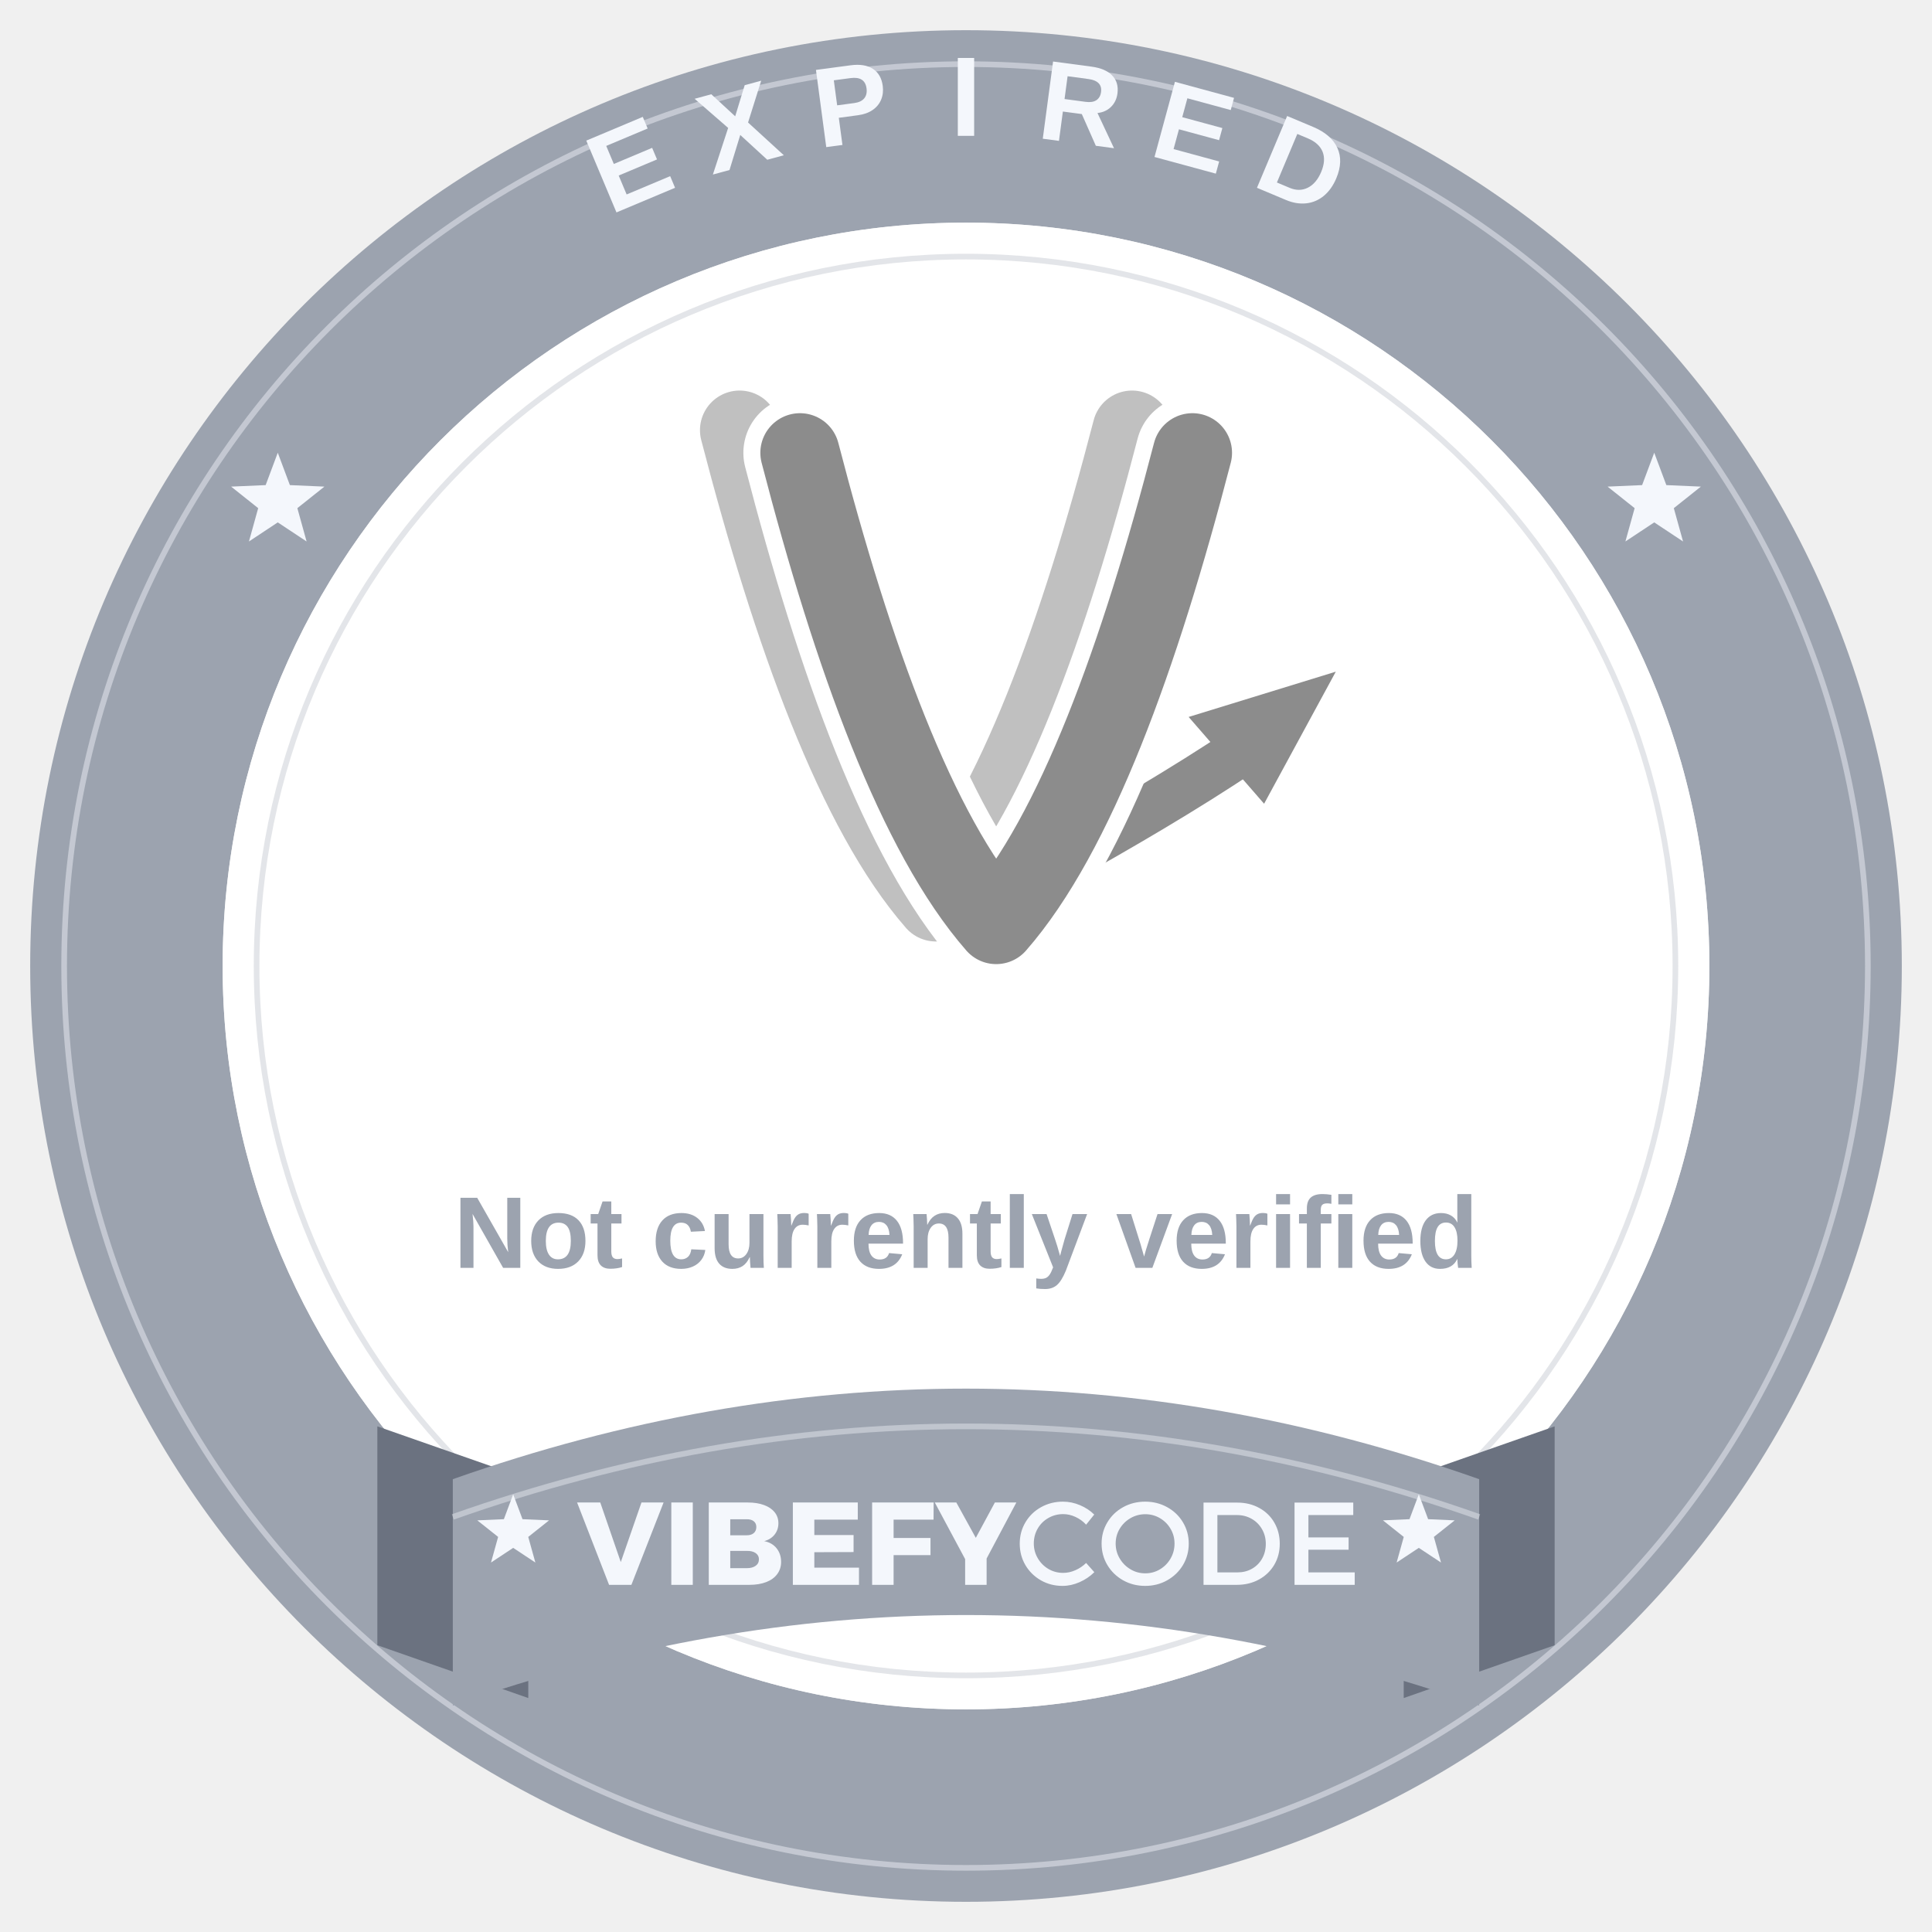
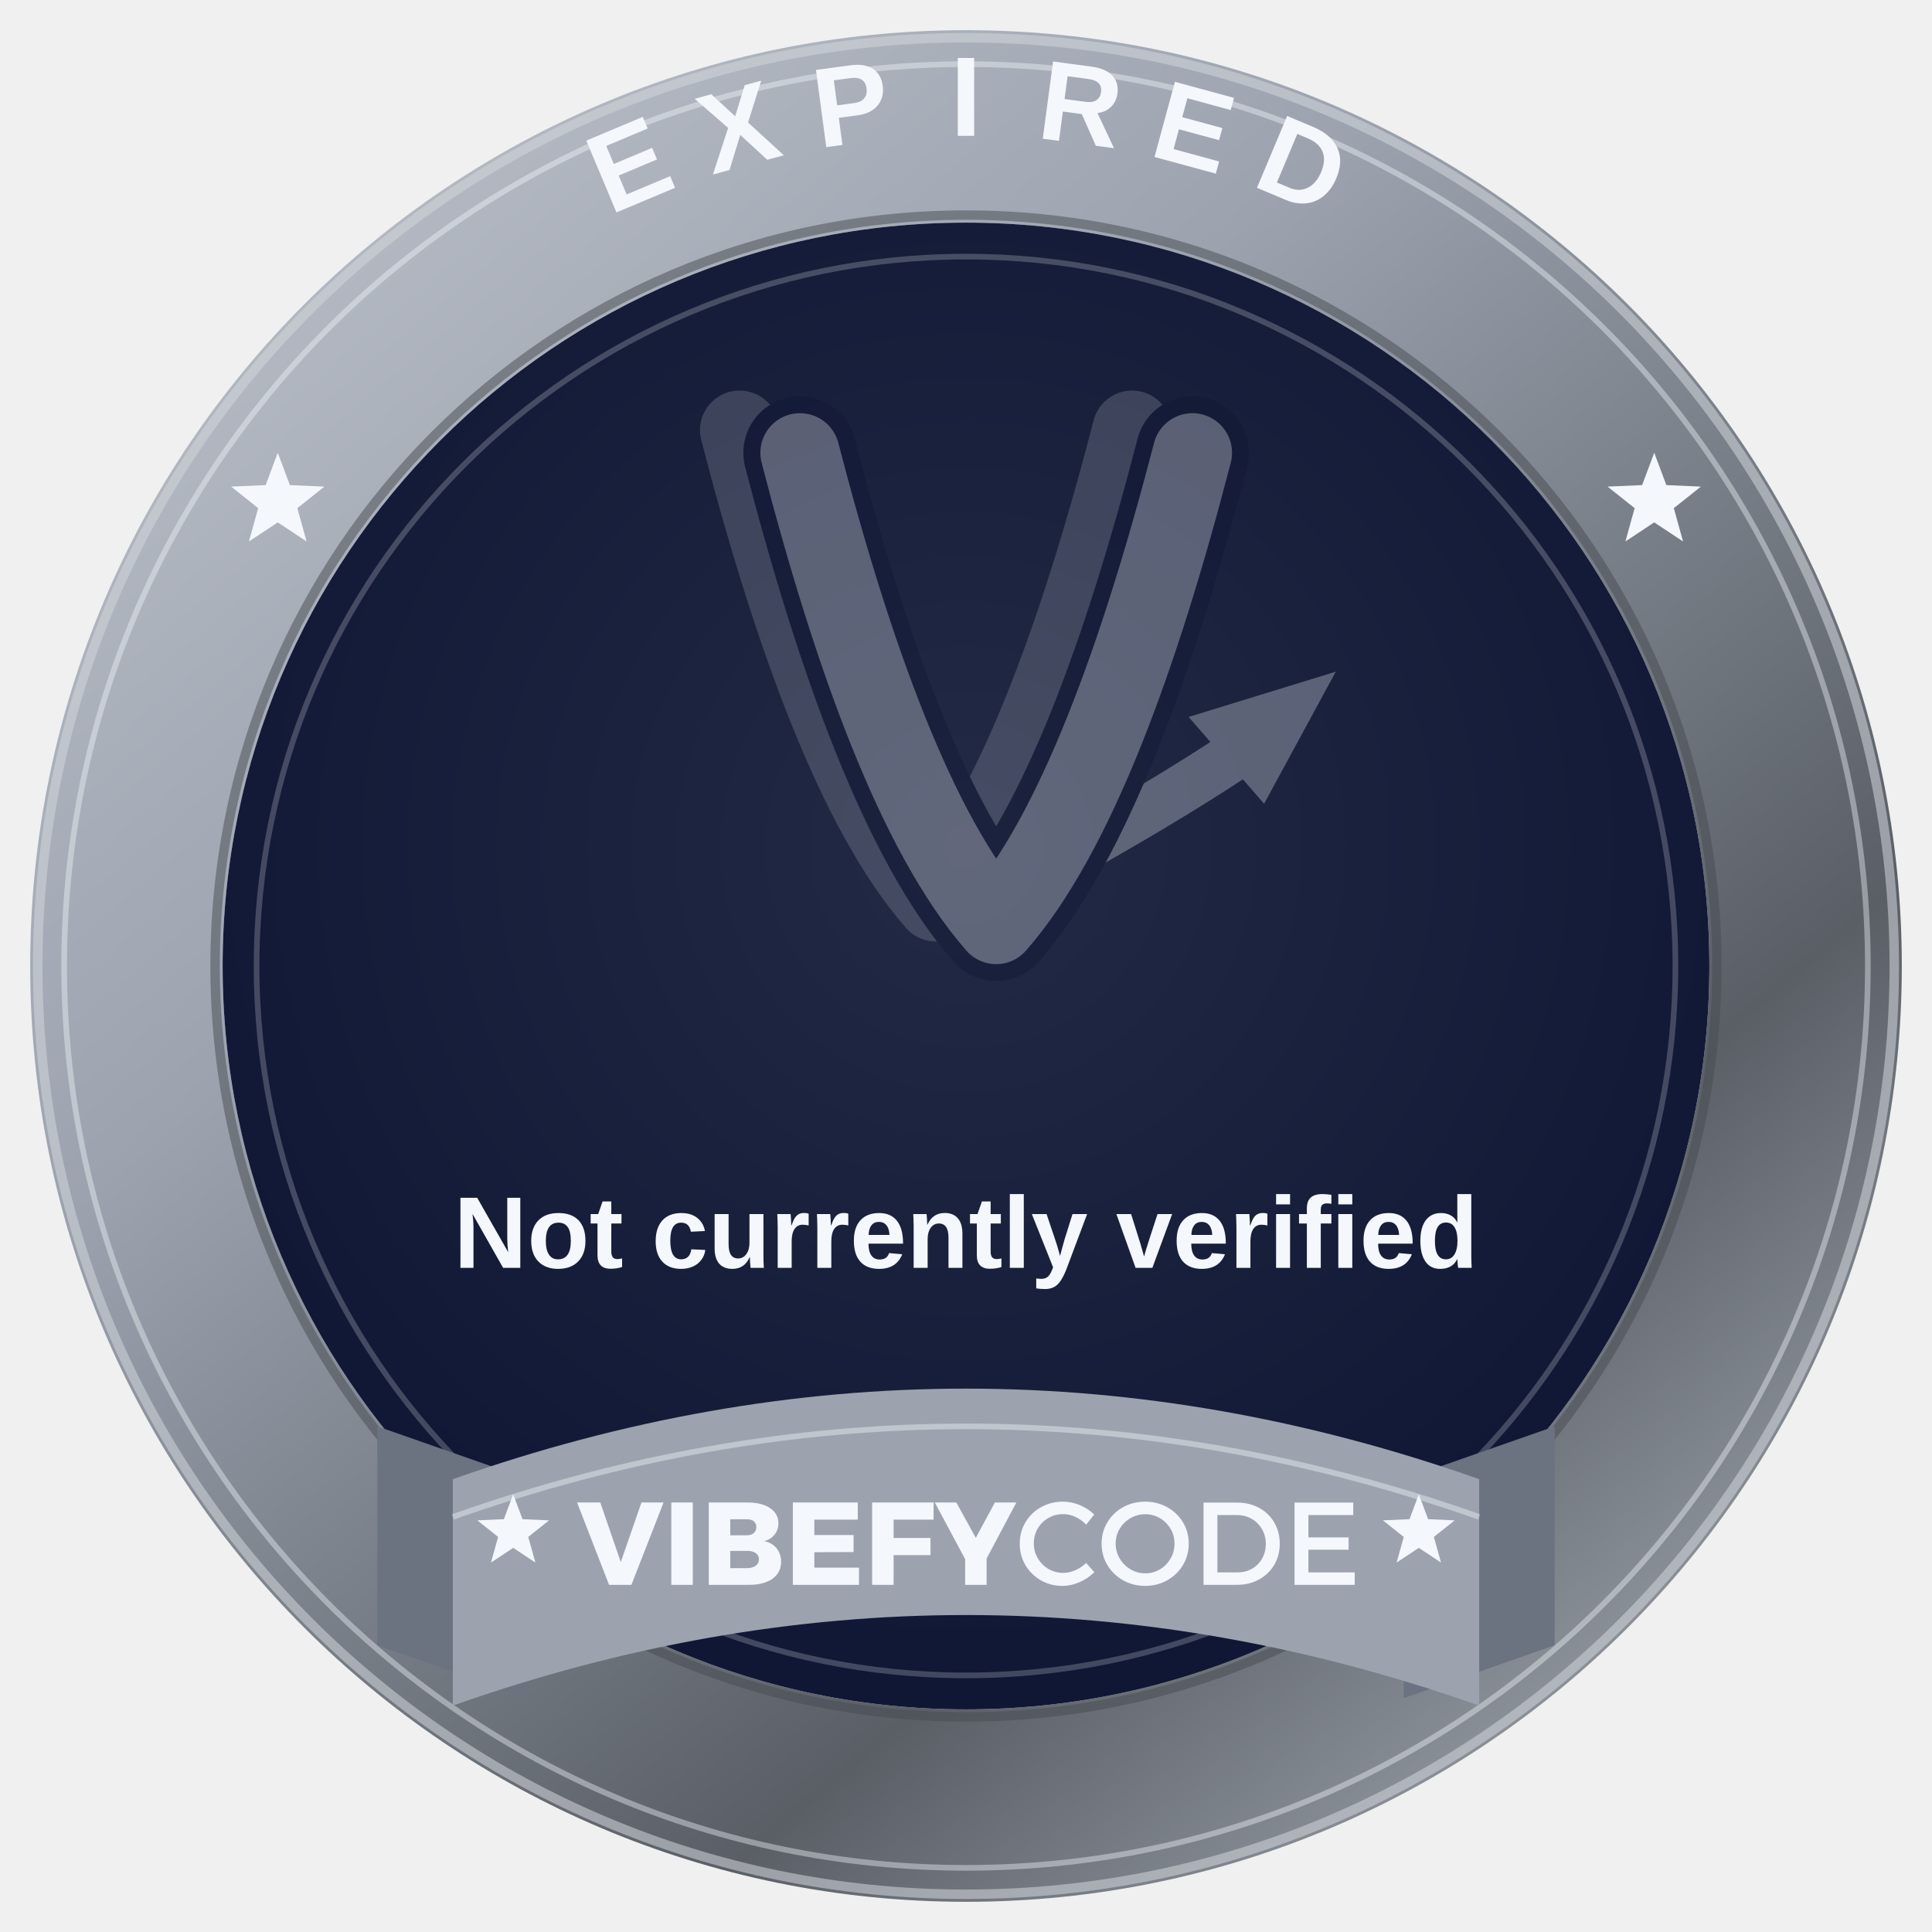
<svg xmlns="http://www.w3.org/2000/svg" viewBox="0 0 512 512" role="img" aria-label="Not currently verified by VibefyCode — expired." width="512" height="512">
  <defs>
    <linearGradient id="seal-ribbon" x1="0" y1="0" x2="1" y2="1">
      <stop offset="0%" stop-color="#2FD3C4" />
      <stop offset="48%" stop-color="#2E9BE0" />
      <stop offset="100%" stop-color="#1F5FE0" />
    </linearGradient>
    <linearGradient id="seal-arrow" x1="0" y1="1" x2="1" y2="0">
      <stop offset="0%" stop-color="#2E9BE0" />
      <stop offset="62%" stop-color="#E8730C" />
      <stop offset="100%" stop-color="#F9A03F" />
    </linearGradient>
+     <linearGradient id="seal-band" x1="0.08" y1="0" x2="0.92" y2="1">
+       <stop offset="0%" stop-color="#bec2ca" />
+       <stop offset="34%" stop-color="#9CA3AF" />
+       <stop offset="72%" stop-color="#5a5f66" />
+       <stop offset="100%" stop-color="#aeb4bd" />
+     </linearGradient>
+     <radialGradient id="seal-field" cx="0.5" cy="0.42" r="0.72">
+       <stop offset="0%" stop-color="#232a45" />
+       <stop offset="100%" stop-color="#0B1230" />
+     </radialGradient>
    <clipPath id="seal-disc">
      <circle cx="256" cy="256" r="248" />
    </clipPath>
  </defs>
-   <path d="M 8 256 A 248 248 0 1 0 504 256 A 248 248 0 1 0 8 256 Z M 59 256 A 197 197 0 1 0 453 256 A 197 197 0 1 0 59 256 Z" fill="#9CA3AF" fill-rule="evenodd" />
-   <circle cx="256" cy="256" r="197" fill="#FFFFFF" />
-   <circle cx="256" cy="256" r="239" fill="none" stroke="#F4F7FC" stroke-width="1.5" opacity="0.45" />
-   <circle cx="256" cy="256" r="188" fill="none" stroke="#9CA3AF" stroke-width="1.5" opacity="0.28" />
+   <path d="M 8 256 A 248 248 0 1 0 504 256 A 248 248 0 1 0 8 256 Z M 59 256 A 197 197 0 1 0 453 256 A 197 197 0 1 0 59 256 Z" fill="url(#seal-band)" fill-rule="evenodd" />
+   <circle cx="256" cy="256" r="197" fill="url(#seal-field)" />
+   <circle cx="256" cy="256" r="246" fill="none" stroke="#d2d6db" stroke-width="2.5" opacity="0.55" />
+   <circle cx="256" cy="256" r="199" fill="none" stroke="#46494f" stroke-width="2.5" opacity="0.5" />
+   <circle cx="256" cy="256" r="239" fill="none" stroke="#F4F7FC" stroke-width="1.5" opacity="0.4" />
+   <circle cx="256" cy="256" r="188" fill="none" stroke="#F4F7FC" stroke-width="1.5" opacity="0.22" />
  <g aria-hidden="true">
    <text x="0" y="0" transform="translate(170.75 53.19) rotate(-22.80)" text-anchor="middle" font-family="Poppins, Montserrat, 'Segoe UI', 'Helvetica Neue', Arial, sans-serif" font-size="30" font-weight="700" fill="#F4F7FC">E</text>
    <text x="0" y="0" transform="translate(198.32 43.70) rotate(-15.20)" text-anchor="middle" font-family="Poppins, Montserrat, 'Segoe UI', 'Helvetica Neue', Arial, sans-serif" font-size="30" font-weight="700" fill="#F4F7FC">X</text>
    <text x="0" y="0" transform="translate(226.90 37.93) rotate(-7.60)" text-anchor="middle" font-family="Poppins, Montserrat, 'Segoe UI', 'Helvetica Neue', Arial, sans-serif" font-size="30" font-weight="700" fill="#F4F7FC">P</text>
    <text x="0" y="0" transform="translate(256.00 36.00) rotate(0.00)" text-anchor="middle" font-family="Poppins, Montserrat, 'Segoe UI', 'Helvetica Neue', Arial, sans-serif" font-size="30" font-weight="700" fill="#F4F7FC">I</text>
    <text x="0" y="0" transform="translate(285.10 37.93) rotate(7.60)" text-anchor="middle" font-family="Poppins, Montserrat, 'Segoe UI', 'Helvetica Neue', Arial, sans-serif" font-size="30" font-weight="700" fill="#F4F7FC">R</text>
    <text x="0" y="0" transform="translate(313.68 43.70) rotate(15.20)" text-anchor="middle" font-family="Poppins, Montserrat, 'Segoe UI', 'Helvetica Neue', Arial, sans-serif" font-size="30" font-weight="700" fill="#F4F7FC">E</text>
    <text x="0" y="0" transform="translate(341.25 53.19) rotate(22.80)" text-anchor="middle" font-family="Poppins, Montserrat, 'Segoe UI', 'Helvetica Neue', Arial, sans-serif" font-size="30" font-weight="700" fill="#F4F7FC">D</text>
    <path d="M0.00 -13.00 L3.21 -4.42 L12.36 -4.02 L5.19 1.69 L7.64 10.52 L0.00 5.46 L-7.64 10.52 L-5.19 1.69 L-12.36 -4.02 L-3.21 -4.42 Z" transform="translate(73.61173 132.9776)" fill="#F4F7FC" />
    <path d="M0.00 -13.00 L3.21 -4.42 L12.36 -4.02 L5.19 1.69 L7.64 10.52 L0.00 5.46 L-7.64 10.52 L-5.19 1.69 L-12.36 -4.02 L-3.21 -4.42 Z" transform="translate(438.3883 132.9776)" fill="#F4F7FC" />
  </g>
-   <g transform="translate(256 190) scale(0.5) translate(-256 -256)" opacity="0.45">
+   <g transform="translate(256 190) scale(0.5) translate(-256 -256)" color="#F4F7FC" opacity="0.3">
    <g fill="none" stroke-linecap="round" stroke-linejoin="round">
      <path d="M302 334 C338 314 372 294 402 274" stroke="currentColor" stroke-width="26" />
      <path d="M452 232 L414 302 L374 256 Z" fill="currentColor" stroke="none" />
      <path d="M136 104 C164 212 198 306 240 354 C282 306 316 212 344 104" stroke="currentColor" stroke-width="42" opacity="0.55" />
-       <path d="M168 116 C196 224 230 318 272 366 C314 318 348 224 376 116" stroke="#FFFFFF" stroke-width="60" />
+       <path d="M168 116 C196 224 230 318 272 366 C314 318 348 224 376 116" stroke="#0B1230" stroke-width="60" />
      <path d="M168 116 C196 224 230 318 272 366 C314 318 348 224 376 116" stroke="currentColor" stroke-width="42" />
    </g>
  </g>
-   <g aria-hidden="true" font-family="Poppins, Montserrat, 'Segoe UI', 'Helvetica Neue', Arial, sans-serif" text-anchor="middle" fill="#9CA3AF">
+   <g aria-hidden="true" font-family="Poppins, Montserrat, 'Segoe UI', 'Helvetica Neue', Arial, sans-serif" text-anchor="middle" fill="#F4F7FC">
    <text x="256" y="336" font-size="27" font-weight="600">Not currently verified</text>
  </g>
  <g aria-hidden="true">
    <path d="M100 378 L140 392 L140 450 L100 436 Z" fill="#6B7280" />
    <path d="M412 378 L372 392 L372 450 L412 436 Z" fill="#6B7280" />
    <path d="M120 392 Q256 344 392 392 L392 452 Q256 404 120 452 Z" fill="#9CA3AF" />
    <path d="M120 402 Q256 354 392 402" fill="none" stroke="#F4F7FC" stroke-width="1.5" opacity="0.4" />
    <path d="M0.00 -10.00 L2.47 -3.40 L9.51 -3.09 L3.99 1.30 L5.88 8.09 L0.00 4.20 L-5.88 8.09 L-3.99 1.30 L-9.51 -3.09 L-2.47 -3.40 Z" transform="translate(136 406)" fill="#F4F7FC" />
    <path d="M0.00 -10.00 L2.47 -3.40 L9.51 -3.09 L3.99 1.30 L5.88 8.09 L0.00 4.20 L-5.88 8.09 L-3.99 1.30 L-9.51 -3.09 L-2.47 -3.40 Z" transform="translate(376 406)" fill="#F4F7FC" />
  </g>
  <g fill="#F4F7FC" transform="translate(153.00 420) scale(0.031274)">
    <path d="M 268.94 0 L -2.12 -697.79 L 194.28 -697.79 L 368.19 -193.01 L 543.38 -697.79 L 730.88 -697.79 L 458.12 0 Z M 268.94 0 M 796.32 0 L 796.32 -697.79 L 978.29 -697.79 L 978.29 0 Z M 796.32 0 M 1445.06 -697.79 C 1497.66 -697.79 1543.26 -690.58 1582.07 -676.16 C 1620.78 -661.94 1650.79 -641.58 1672 -615.07 C 1693.21 -588.77 1703.81 -557.59 1703.81 -521.75 C 1703.81 -485.27 1693 -453.24 1671.58 -425.88 C 1650.05 -398.74 1620.67 -380.18 1583.34 -370.32 C 1627.99 -361.83 1663.09 -341.58 1688.54 -309.66 C 1713.99 -277.63 1726.72 -239.24 1726.72 -194.28 C 1726.72 -154.93 1715.69 -120.47 1693.63 -90.78 C 1671.79 -61.3 1640.72 -38.81 1600.31 -23.33 C 1559.8 -7.74 1512.51 0 1458.21 0 L 1113.77 0 L 1113.77 -697.79 Z M 1435.3 -419.95 C 1460.44 -419.95 1480.27 -425.99 1494.69 -438.19 C 1509.32 -450.59 1516.75 -467.88 1516.75 -489.94 C 1516.75 -511.15 1509.32 -527.48 1494.69 -539.14 C 1480.27 -550.7 1460.44 -556.22 1435.3 -555.69 L 1295.75 -555.69 L 1295.75 -419.95 Z M 1435.3 -141.25 C 1466.9 -141.25 1492.14 -147.83 1510.81 -161.19 C 1529.47 -174.45 1538.8 -193.11 1538.8 -217.18 C 1538.8 -238.92 1529.47 -256.32 1510.81 -269.36 C 1492.14 -282.3 1466.9 -288.45 1435.3 -287.6 L 1295.75 -287.6 L 1295.75 -141.25 Z M 1435.3 -141.25 M 1826.29 0 L 1826.29 -697.79 L 2376.46 -697.79 L 2376.46 -552.72 L 2008.27 -552.72 L 2008.27 -422.07 L 2340.83 -422.07 L 2340.83 -277.84 L 2008.27 -276.57 L 2008.27 -145.5 L 2386.65 -145.5 L 2386.65 0 Z M 1826.29 0 M 2498.02 0 L 2498.02 -697.79 L 3019.34 -697.79 L 3018.5 -552.72 L 2679.99 -552.72 L 2679.99 -397.04 L 2992.62 -397.04 L 2992.62 -251.97 L 2679.99 -251.97 L 2679.99 0 Z M 2498.02 0 M 3538.14 -697.79 L 3720.11 -697.79 L 3468.14 -223.12 L 3468.14 0 L 3286.17 0 L 3286.17 -218.03 L 3029.11 -697.79 L 3211.51 -697.79 L 3376.52 -398.31 Z M 3538.14 -697.79 " />
    <path d="M 4311.34 -509.87 C 4286.1 -537.55 4256.3 -559.29 4221.83 -575.2 C 4187.26 -591.32 4152.37 -599.38 4117.06 -599.38 C 4071.25 -599.38 4029.25 -588.35 3991.08 -566.29 C 3952.9 -544.44 3922.78 -514.54 3900.72 -476.36 C 3878.88 -438.19 3868.06 -396.19 3868.06 -350.38 C 3868.06 -305.42 3879.2 -263.84 3901.57 -225.67 C 3923.84 -187.49 3953.85 -157.16 3991.5 -134.89 C 4029.36 -112.52 4071.25 -101.38 4117.06 -101.38 C 4151.52 -101.38 4185.88 -108.8 4220.14 -123.86 C 4254.28 -138.82 4284.72 -159.28 4311.34 -185.37 L 4380.9 -107.32 C 4344.95 -71.69 4303.07 -43.37 4255.34 -22.48 C 4207.52 -1.48 4159.48 8.91 4111.12 8.91 C 4044.1 8.91 3982.8 -6.89 3927.45 -38.6 C 3871.99 -70.52 3828.29 -113.68 3796.37 -167.98 C 3764.67 -222.49 3748.86 -283.04 3748.86 -349.53 C 3748.86 -415.07 3764.77 -475.09 3796.8 -529.39 C 3829.04 -583.89 3873.15 -626.74 3929.14 -657.92 C 3985.35 -689.31 4047.28 -705 4114.94 -705 C 4164.14 -705 4212.08 -695.03 4258.74 -675.31 C 4305.61 -655.79 4346.12 -629.18 4380.06 -595.56 Z M 4311.34 -509.87 M 4811.95 -705 C 4880.03 -705 4942.28 -689.31 4998.59 -657.92 C 5055.11 -626.74 5099.65 -583.89 5132.21 -529.39 C 5164.66 -475.09 5180.99 -415.07 5180.99 -349.53 C 5180.99 -283.04 5164.66 -222.49 5132.21 -167.98 C 5099.65 -113.68 5055.11 -70.52 4998.59 -38.6 C 4942.28 -6.89 4880.03 8.91 4811.95 8.91 C 4743.44 8.91 4680.98 -6.89 4624.46 -38.6 C 4568.15 -70.52 4523.71 -113.68 4491.26 -167.98 C 4458.71 -222.49 4442.48 -283.04 4442.48 -349.53 C 4442.48 -415.07 4458.71 -475.09 4491.26 -529.39 C 4523.71 -583.89 4568.15 -626.74 4624.46 -657.92 C 4680.98 -689.31 4743.44 -705 4811.95 -705 Z M 4812.8 -598.53 C 4767.52 -598.53 4725.63 -587.29 4687.24 -565.02 C 4648.74 -542.64 4618.2 -512.52 4595.61 -474.67 C 4572.92 -437.02 4561.68 -395.34 4561.68 -349.53 C 4561.68 -303.72 4573.13 -261.51 4596.04 -223.12 C 4618.94 -184.63 4649.49 -154.09 4687.66 -131.5 C 4725.84 -108.8 4767.52 -97.56 4812.8 -97.56 C 4857.76 -97.56 4899.12 -108.8 4937.08 -131.5 C 4974.94 -154.09 5004.95 -184.63 5027.01 -223.12 C 5049.28 -261.51 5060.52 -303.72 5060.52 -349.53 C 5060.52 -395.34 5049.28 -437.02 5027.01 -474.67 C 5004.95 -512.52 4974.94 -542.64 4937.08 -565.02 C 4899.12 -587.29 4857.76 -598.53 4812.8 -598.53 Z M 4812.8 -598.53 M 5592.14 -696.94 C 5661.07 -696.94 5722.9 -681.88 5777.51 -651.98 C 5832.34 -622.28 5875.18 -580.82 5906.04 -527.69 C 5936.79 -474.45 5952.28 -414.64 5952.28 -348.26 C 5952.28 -282.08 5936.69 -222.49 5905.62 -169.68 C 5874.44 -117.08 5831.38 -75.61 5776.24 -45.39 C 5721.1 -15.06 5658.53 0 5588.75 0 L 5306.24 0 L 5306.24 -696.94 Z M 5595.11 -105.62 C 5639.44 -105.62 5679.95 -115.8 5716.43 -136.16 C 5752.91 -156.74 5781.54 -185.48 5802.54 -222.27 C 5823.43 -259.28 5833.93 -300.96 5833.93 -347.41 C 5833.93 -393.75 5823.01 -435.43 5801.27 -472.55 C 5779.74 -509.87 5750.36 -538.93 5713.04 -559.93 C 5675.92 -580.82 5634.98 -591.32 5590.02 -591.32 L 5423.74 -591.32 L 5423.74 -105.62 Z M 5595.11 -105.62 M 6077.48 0 L 6077.48 -696.94 L 6575.05 -696.94 L 6575.05 -591.32 L 6194.98 -591.32 L 6194.98 -402.13 L 6535.6 -402.13 L 6535.6 -297.78 L 6194.98 -297.78 L 6194.98 -105.62 L 6587.35 -105.62 L 6587.35 0 Z M 6077.48 0 " />
  </g>
</svg>
